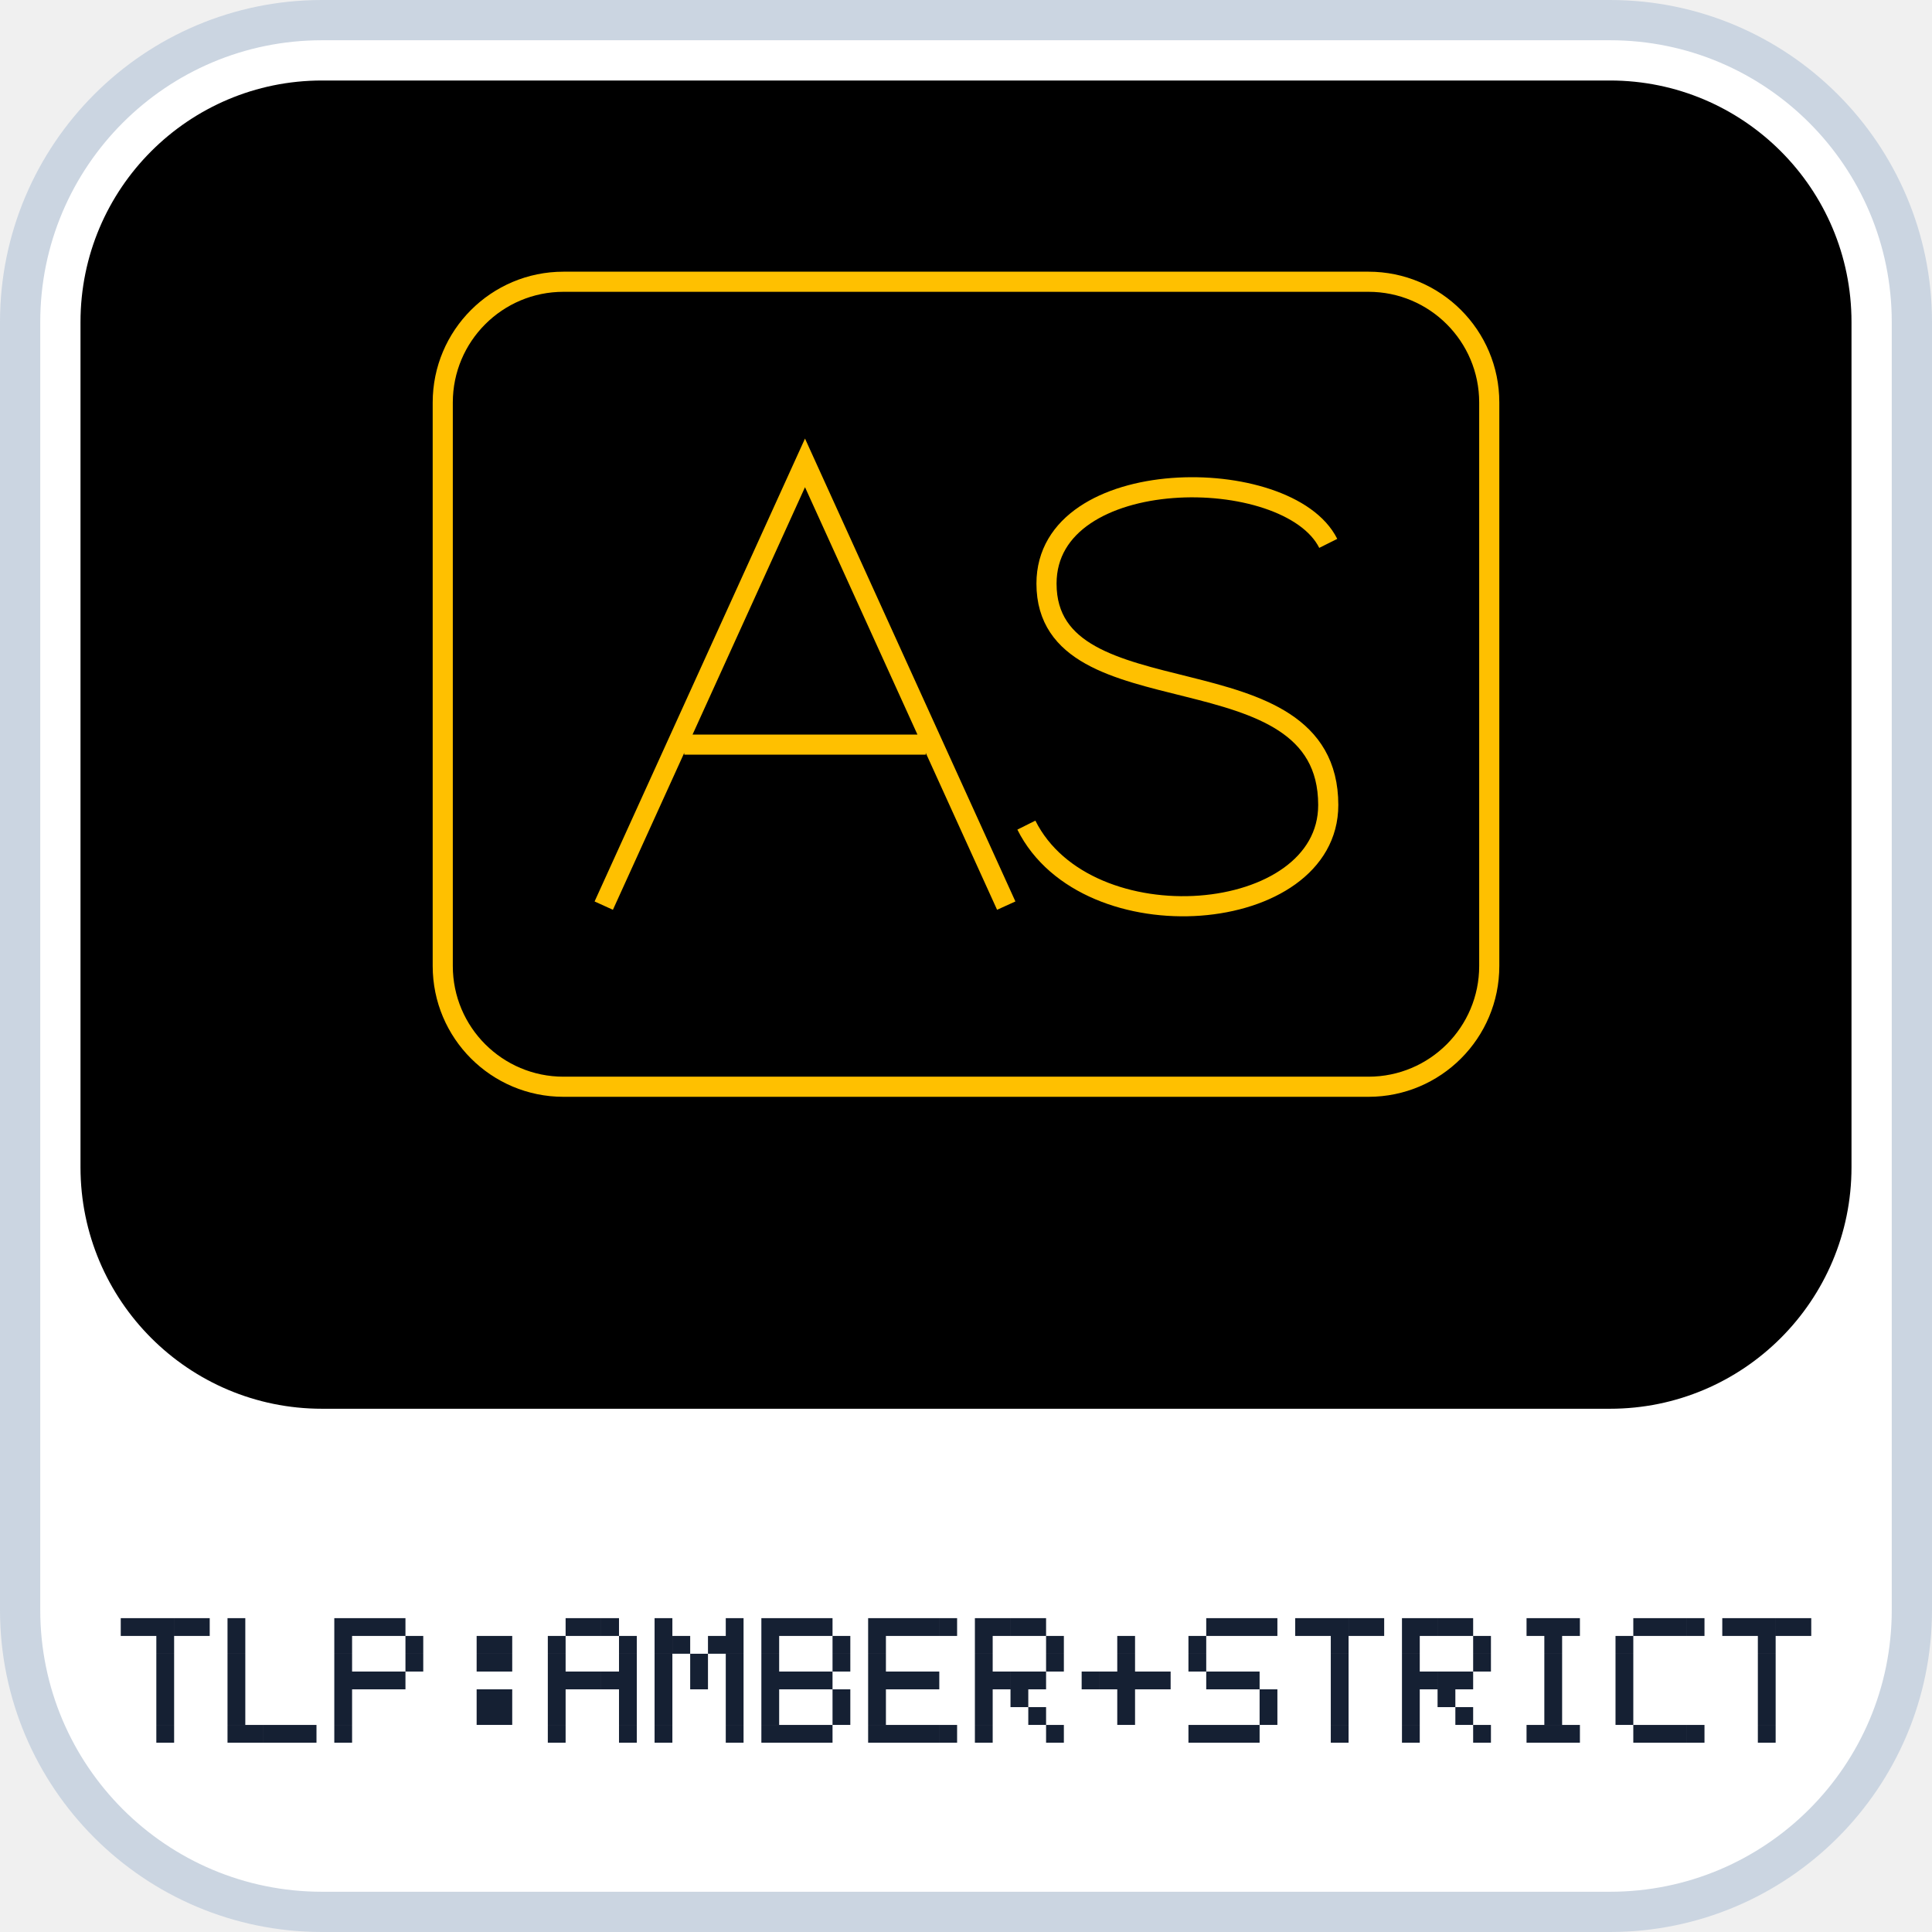
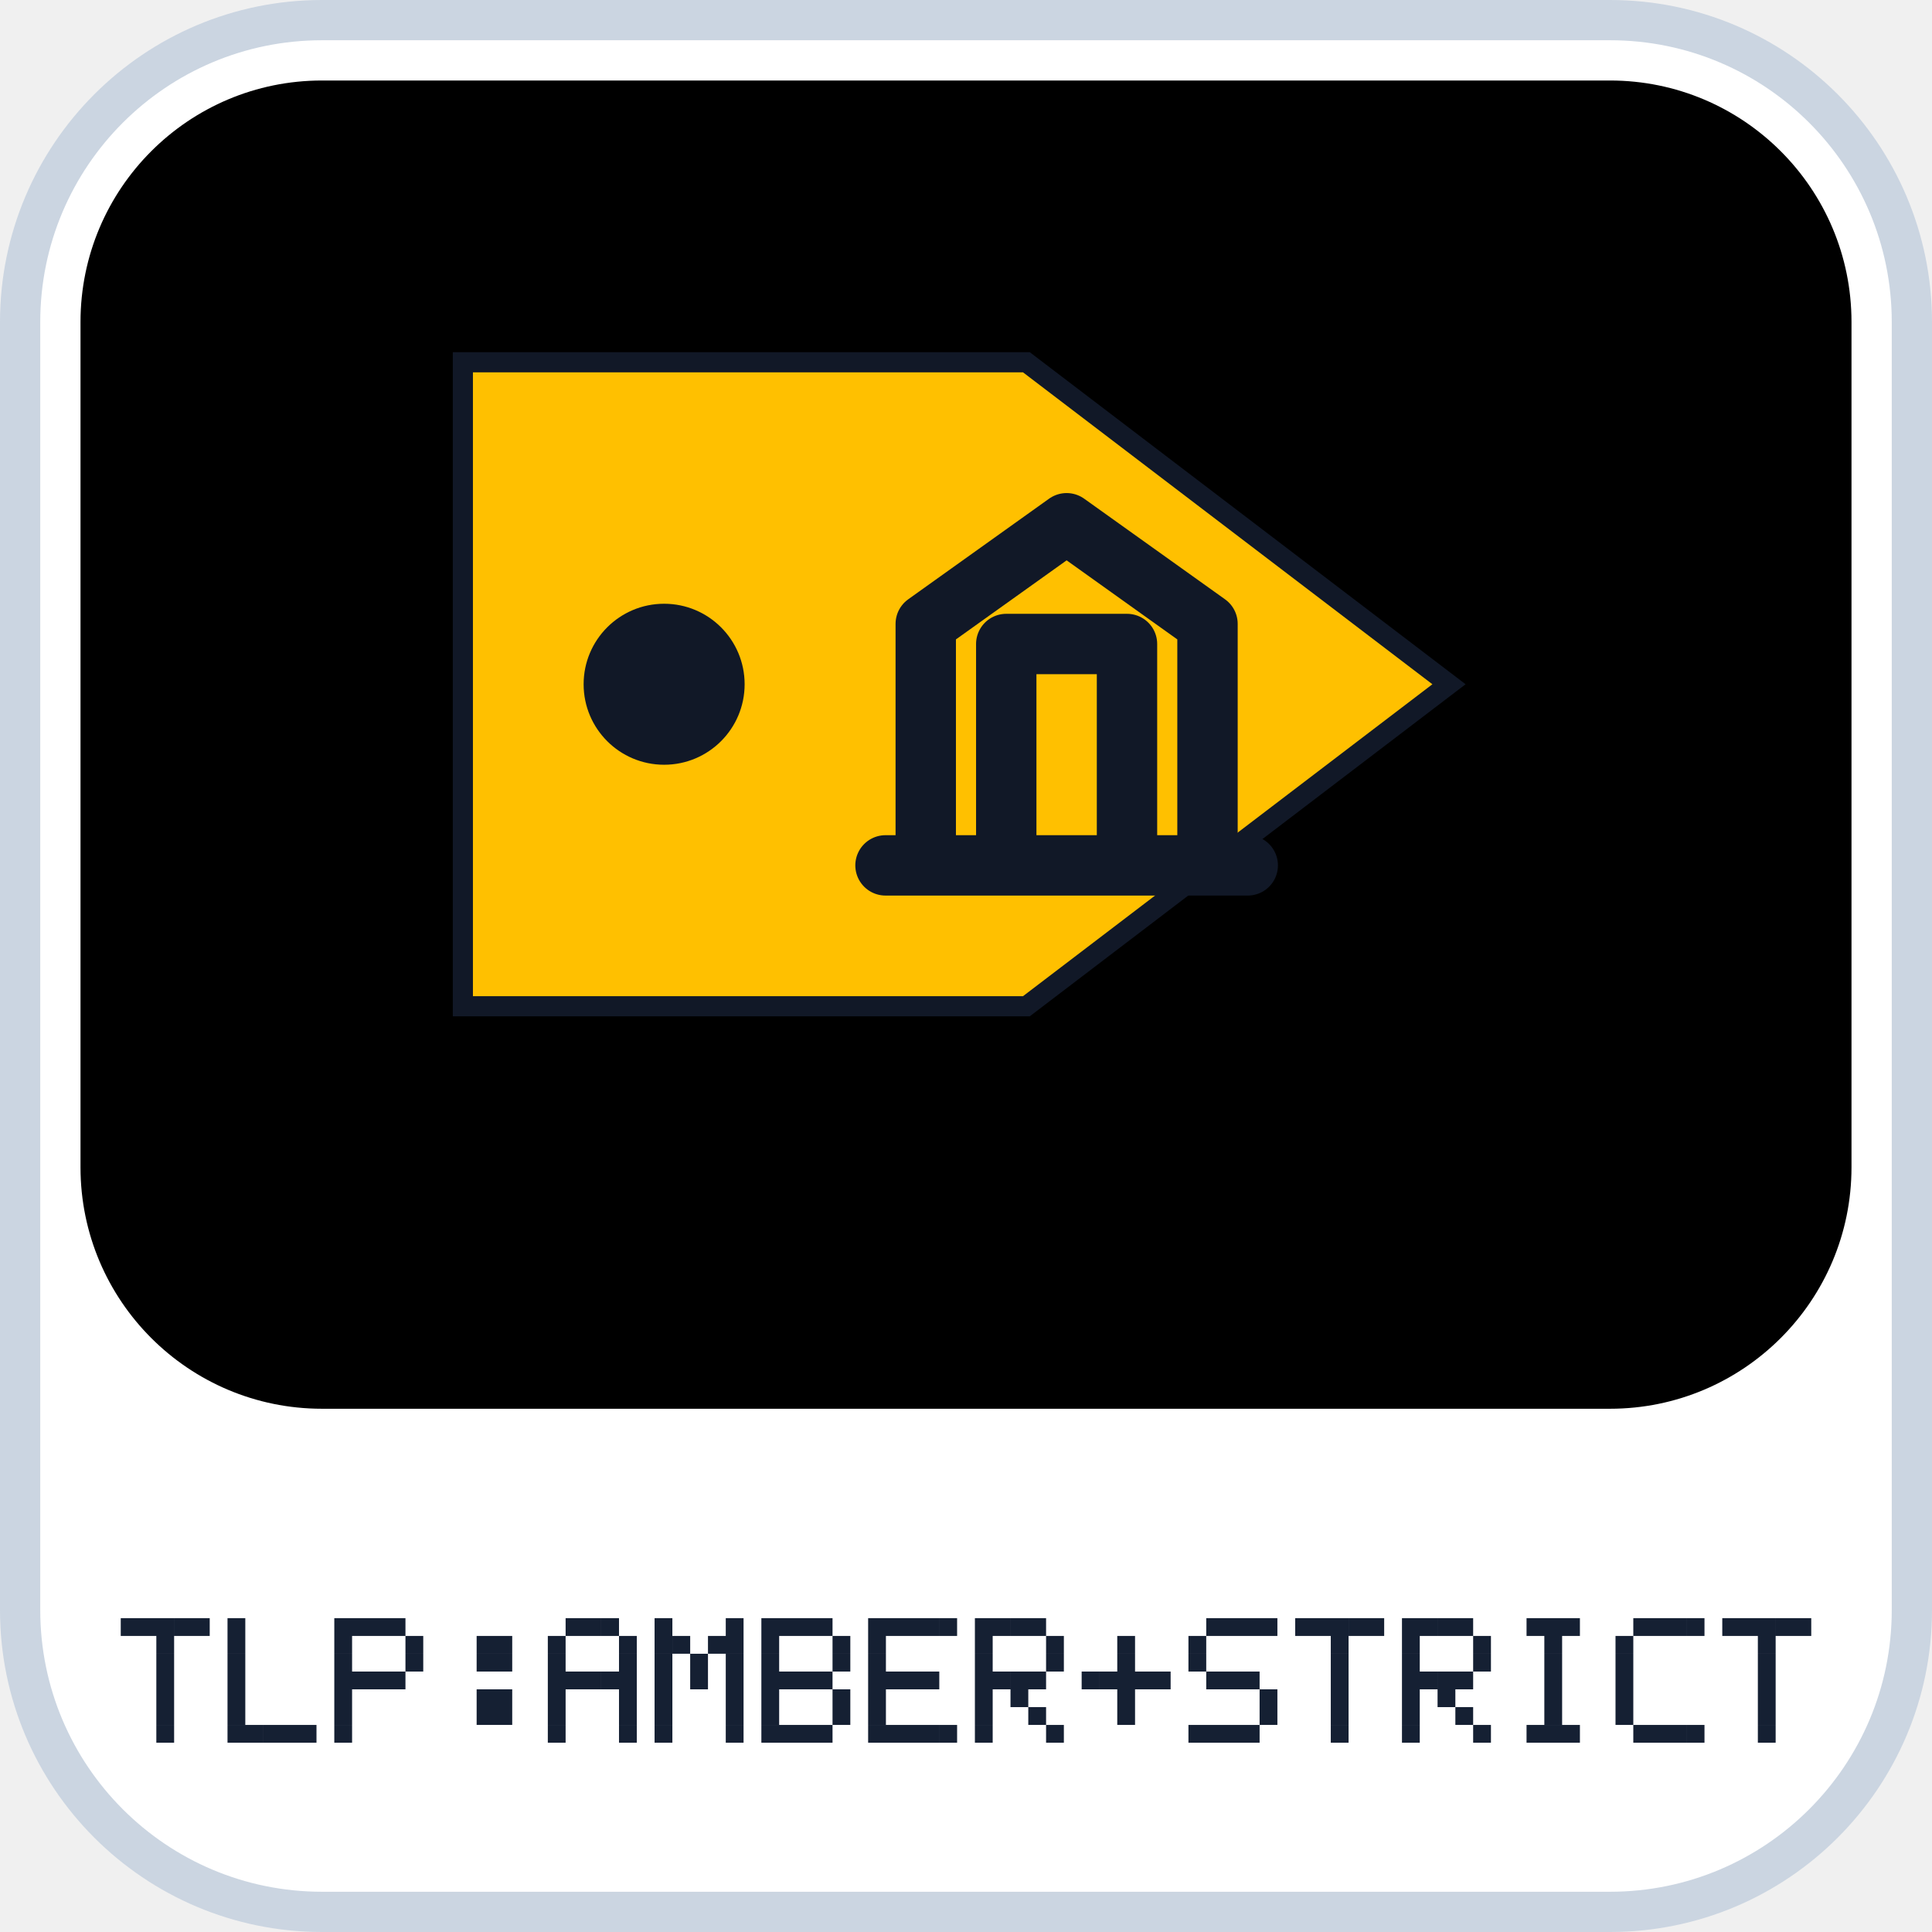
<svg xmlns="http://www.w3.org/2000/svg" viewBox="0 0 96 96" role="img" aria-label="TLP:AMBER+STRICT labeled tile" focusable="false">
  <rect x="1" y="1" width="94" height="94" rx="15" fill="#FFFFFF" stroke="#CBD5E1" stroke-width="2" />
  <rect x="4" y="4" width="88" height="66" rx="12" fill="#000000" />
  <g transform="translate(16 2)">
-     <rect x="6" y="12" width="52" height="40" rx="6" fill="#000000" stroke="#FFC000" />
-     <g stroke="#FFC000">
-       <path d="m14 43 10-22 10 22M18 35h12M50 25c-2-4-14-4-14 2 0 7 14 3 14 11 0 6-12 7-15 1" />
+     <path d="M7 16h28l21 16-21 16H7z" fill="#FFC000" stroke="#111827" />
+     <circle cx="17" cy="32" r="4" fill="#111827" stroke="none" />
+     <g fill="none" stroke="#111827" stroke-width="3" stroke-linecap="round" stroke-linejoin="round">
+       <path d="M30 41V29l7-5 7 5v12M34 41V30h6v11M28 41h18" />
    </g>
  </g>
  <path data-label="TLP:AMBER+STRICT" fill="#152033" stroke="none" d="M6.000 80.405h0.884v0.884h-0.884zM6.884 80.405h0.884v0.884h-0.884zM7.768 80.405h0.884v0.884h-0.884zM8.653 80.405h0.884v0.884h-0.884zM9.537 80.405h0.884v0.884h-0.884zM7.768 81.289h0.884v0.884h-0.884zM7.768 82.174h0.884v0.884h-0.884zM7.768 83.058h0.884v0.884h-0.884zM7.768 83.942h0.884v0.884h-0.884zM7.768 84.826h0.884v0.884h-0.884zM7.768 85.711h0.884v0.884h-0.884zM11.305 80.405h0.884v0.884h-0.884zM11.305 81.289h0.884v0.884h-0.884zM11.305 82.174h0.884v0.884h-0.884zM11.305 83.058h0.884v0.884h-0.884zM11.305 83.942h0.884v0.884h-0.884zM11.305 84.826h0.884v0.884h-0.884zM11.305 85.711h0.884v0.884h-0.884zM12.189 85.711h0.884v0.884h-0.884zM13.074 85.711h0.884v0.884h-0.884zM13.958 85.711h0.884v0.884h-0.884zM14.842 85.711h0.884v0.884h-0.884zM16.611 80.405h0.884v0.884h-0.884zM17.495 80.405h0.884v0.884h-0.884zM18.379 80.405h0.884v0.884h-0.884zM19.263 80.405h0.884v0.884h-0.884zM16.611 81.289h0.884v0.884h-0.884zM20.147 81.289h0.884v0.884h-0.884zM16.611 82.174h0.884v0.884h-0.884zM20.147 82.174h0.884v0.884h-0.884zM16.611 83.058h0.884v0.884h-0.884zM17.495 83.058h0.884v0.884h-0.884zM18.379 83.058h0.884v0.884h-0.884zM19.263 83.058h0.884v0.884h-0.884zM16.611 83.942h0.884v0.884h-0.884zM16.611 84.826h0.884v0.884h-0.884zM16.611 85.711h0.884v0.884h-0.884zM23.684 81.289h0.884v0.884h-0.884zM24.568 81.289h0.884v0.884h-0.884zM23.684 82.174h0.884v0.884h-0.884zM24.568 82.174h0.884v0.884h-0.884zM23.684 83.942h0.884v0.884h-0.884zM24.568 83.942h0.884v0.884h-0.884zM23.684 84.826h0.884v0.884h-0.884zM24.568 84.826h0.884v0.884h-0.884zM28.105 80.405h0.884v0.884h-0.884zM28.989 80.405h0.884v0.884h-0.884zM29.874 80.405h0.884v0.884h-0.884zM27.221 81.289h0.884v0.884h-0.884zM30.758 81.289h0.884v0.884h-0.884zM27.221 82.174h0.884v0.884h-0.884zM30.758 82.174h0.884v0.884h-0.884zM27.221 83.058h0.884v0.884h-0.884zM28.105 83.058h0.884v0.884h-0.884zM28.989 83.058h0.884v0.884h-0.884zM29.874 83.058h0.884v0.884h-0.884zM30.758 83.058h0.884v0.884h-0.884zM27.221 83.942h0.884v0.884h-0.884zM30.758 83.942h0.884v0.884h-0.884zM27.221 84.826h0.884v0.884h-0.884zM30.758 84.826h0.884v0.884h-0.884zM27.221 85.711h0.884v0.884h-0.884zM30.758 85.711h0.884v0.884h-0.884zM32.526 80.405h0.884v0.884h-0.884zM36.063 80.405h0.884v0.884h-0.884zM32.526 81.289h0.884v0.884h-0.884zM33.411 81.289h0.884v0.884h-0.884zM35.179 81.289h0.884v0.884h-0.884zM36.063 81.289h0.884v0.884h-0.884zM32.526 82.174h0.884v0.884h-0.884zM34.295 82.174h0.884v0.884h-0.884zM36.063 82.174h0.884v0.884h-0.884zM32.526 83.058h0.884v0.884h-0.884zM34.295 83.058h0.884v0.884h-0.884zM36.063 83.058h0.884v0.884h-0.884zM32.526 83.942h0.884v0.884h-0.884zM36.063 83.942h0.884v0.884h-0.884zM32.526 84.826h0.884v0.884h-0.884zM36.063 84.826h0.884v0.884h-0.884zM32.526 85.711h0.884v0.884h-0.884zM36.063 85.711h0.884v0.884h-0.884zM37.832 80.405h0.884v0.884h-0.884zM38.716 80.405h0.884v0.884h-0.884zM39.600 80.405h0.884v0.884h-0.884zM40.484 80.405h0.884v0.884h-0.884zM37.832 81.289h0.884v0.884h-0.884zM41.368 81.289h0.884v0.884h-0.884zM37.832 82.174h0.884v0.884h-0.884zM41.368 82.174h0.884v0.884h-0.884zM37.832 83.058h0.884v0.884h-0.884zM38.716 83.058h0.884v0.884h-0.884zM39.600 83.058h0.884v0.884h-0.884zM40.484 83.058h0.884v0.884h-0.884zM37.832 83.942h0.884v0.884h-0.884zM41.368 83.942h0.884v0.884h-0.884zM37.832 84.826h0.884v0.884h-0.884zM41.368 84.826h0.884v0.884h-0.884zM37.832 85.711h0.884v0.884h-0.884zM38.716 85.711h0.884v0.884h-0.884zM39.600 85.711h0.884v0.884h-0.884zM40.484 85.711h0.884v0.884h-0.884zM43.137 80.405h0.884v0.884h-0.884zM44.021 80.405h0.884v0.884h-0.884zM44.905 80.405h0.884v0.884h-0.884zM45.789 80.405h0.884v0.884h-0.884zM46.674 80.405h0.884v0.884h-0.884zM43.137 81.289h0.884v0.884h-0.884zM43.137 82.174h0.884v0.884h-0.884zM43.137 83.058h0.884v0.884h-0.884zM44.021 83.058h0.884v0.884h-0.884zM44.905 83.058h0.884v0.884h-0.884zM45.789 83.058h0.884v0.884h-0.884zM43.137 83.942h0.884v0.884h-0.884zM43.137 84.826h0.884v0.884h-0.884zM43.137 85.711h0.884v0.884h-0.884zM44.021 85.711h0.884v0.884h-0.884zM44.905 85.711h0.884v0.884h-0.884zM45.789 85.711h0.884v0.884h-0.884zM46.674 85.711h0.884v0.884h-0.884zM48.442 80.405h0.884v0.884h-0.884zM49.326 80.405h0.884v0.884h-0.884zM50.211 80.405h0.884v0.884h-0.884zM51.095 80.405h0.884v0.884h-0.884zM48.442 81.289h0.884v0.884h-0.884zM51.979 81.289h0.884v0.884h-0.884zM48.442 82.174h0.884v0.884h-0.884zM51.979 82.174h0.884v0.884h-0.884zM48.442 83.058h0.884v0.884h-0.884zM49.326 83.058h0.884v0.884h-0.884zM50.211 83.058h0.884v0.884h-0.884zM51.095 83.058h0.884v0.884h-0.884zM48.442 83.942h0.884v0.884h-0.884zM50.211 83.942h0.884v0.884h-0.884zM48.442 84.826h0.884v0.884h-0.884zM51.095 84.826h0.884v0.884h-0.884zM48.442 85.711h0.884v0.884h-0.884zM51.979 85.711h0.884v0.884h-0.884zM55.516 81.289h0.884v0.884h-0.884zM55.516 82.174h0.884v0.884h-0.884zM53.747 83.058h0.884v0.884h-0.884zM54.632 83.058h0.884v0.884h-0.884zM55.516 83.058h0.884v0.884h-0.884zM56.400 83.058h0.884v0.884h-0.884zM57.284 83.058h0.884v0.884h-0.884zM55.516 83.942h0.884v0.884h-0.884zM55.516 84.826h0.884v0.884h-0.884zM59.937 80.405h0.884v0.884h-0.884zM60.821 80.405h0.884v0.884h-0.884zM61.705 80.405h0.884v0.884h-0.884zM62.589 80.405h0.884v0.884h-0.884zM59.053 81.289h0.884v0.884h-0.884zM59.053 82.174h0.884v0.884h-0.884zM59.937 83.058h0.884v0.884h-0.884zM60.821 83.058h0.884v0.884h-0.884zM61.705 83.058h0.884v0.884h-0.884zM62.589 83.942h0.884v0.884h-0.884zM62.589 84.826h0.884v0.884h-0.884zM59.053 85.711h0.884v0.884h-0.884zM59.937 85.711h0.884v0.884h-0.884zM60.821 85.711h0.884v0.884h-0.884zM61.705 85.711h0.884v0.884h-0.884zM64.358 80.405h0.884v0.884h-0.884zM65.242 80.405h0.884v0.884h-0.884zM66.126 80.405h0.884v0.884h-0.884zM67.011 80.405h0.884v0.884h-0.884zM67.895 80.405h0.884v0.884h-0.884zM66.126 81.289h0.884v0.884h-0.884zM66.126 82.174h0.884v0.884h-0.884zM66.126 83.058h0.884v0.884h-0.884zM66.126 83.942h0.884v0.884h-0.884zM66.126 84.826h0.884v0.884h-0.884zM66.126 85.711h0.884v0.884h-0.884zM69.663 80.405h0.884v0.884h-0.884zM70.547 80.405h0.884v0.884h-0.884zM71.432 80.405h0.884v0.884h-0.884zM72.316 80.405h0.884v0.884h-0.884zM69.663 81.289h0.884v0.884h-0.884zM73.200 81.289h0.884v0.884h-0.884zM69.663 82.174h0.884v0.884h-0.884zM73.200 82.174h0.884v0.884h-0.884zM69.663 83.058h0.884v0.884h-0.884zM70.547 83.058h0.884v0.884h-0.884zM71.432 83.058h0.884v0.884h-0.884zM72.316 83.058h0.884v0.884h-0.884zM69.663 83.942h0.884v0.884h-0.884zM71.432 83.942h0.884v0.884h-0.884zM69.663 84.826h0.884v0.884h-0.884zM72.316 84.826h0.884v0.884h-0.884zM69.663 85.711h0.884v0.884h-0.884zM73.200 85.711h0.884v0.884h-0.884zM75.853 80.405h0.884v0.884h-0.884zM76.737 80.405h0.884v0.884h-0.884zM77.621 80.405h0.884v0.884h-0.884zM76.737 81.289h0.884v0.884h-0.884zM76.737 82.174h0.884v0.884h-0.884zM76.737 83.058h0.884v0.884h-0.884zM76.737 83.942h0.884v0.884h-0.884zM76.737 84.826h0.884v0.884h-0.884zM75.853 85.711h0.884v0.884h-0.884zM76.737 85.711h0.884v0.884h-0.884zM77.621 85.711h0.884v0.884h-0.884zM81.158 80.405h0.884v0.884h-0.884zM82.042 80.405h0.884v0.884h-0.884zM82.926 80.405h0.884v0.884h-0.884zM83.811 80.405h0.884v0.884h-0.884zM80.274 81.289h0.884v0.884h-0.884zM80.274 82.174h0.884v0.884h-0.884zM80.274 83.058h0.884v0.884h-0.884zM80.274 83.942h0.884v0.884h-0.884zM80.274 84.826h0.884v0.884h-0.884zM81.158 85.711h0.884v0.884h-0.884zM82.042 85.711h0.884v0.884h-0.884zM82.926 85.711h0.884v0.884h-0.884zM83.811 85.711h0.884v0.884h-0.884zM85.579 80.405h0.884v0.884h-0.884zM86.463 80.405h0.884v0.884h-0.884zM87.347 80.405h0.884v0.884h-0.884zM88.232 80.405h0.884v0.884h-0.884zM89.116 80.405h0.884v0.884h-0.884zM87.347 81.289h0.884v0.884h-0.884zM87.347 82.174h0.884v0.884h-0.884zM87.347 83.058h0.884v0.884h-0.884zM87.347 83.942h0.884v0.884h-0.884zM87.347 84.826h0.884v0.884h-0.884zM87.347 85.711h0.884v0.884h-0.884z" />
</svg>
